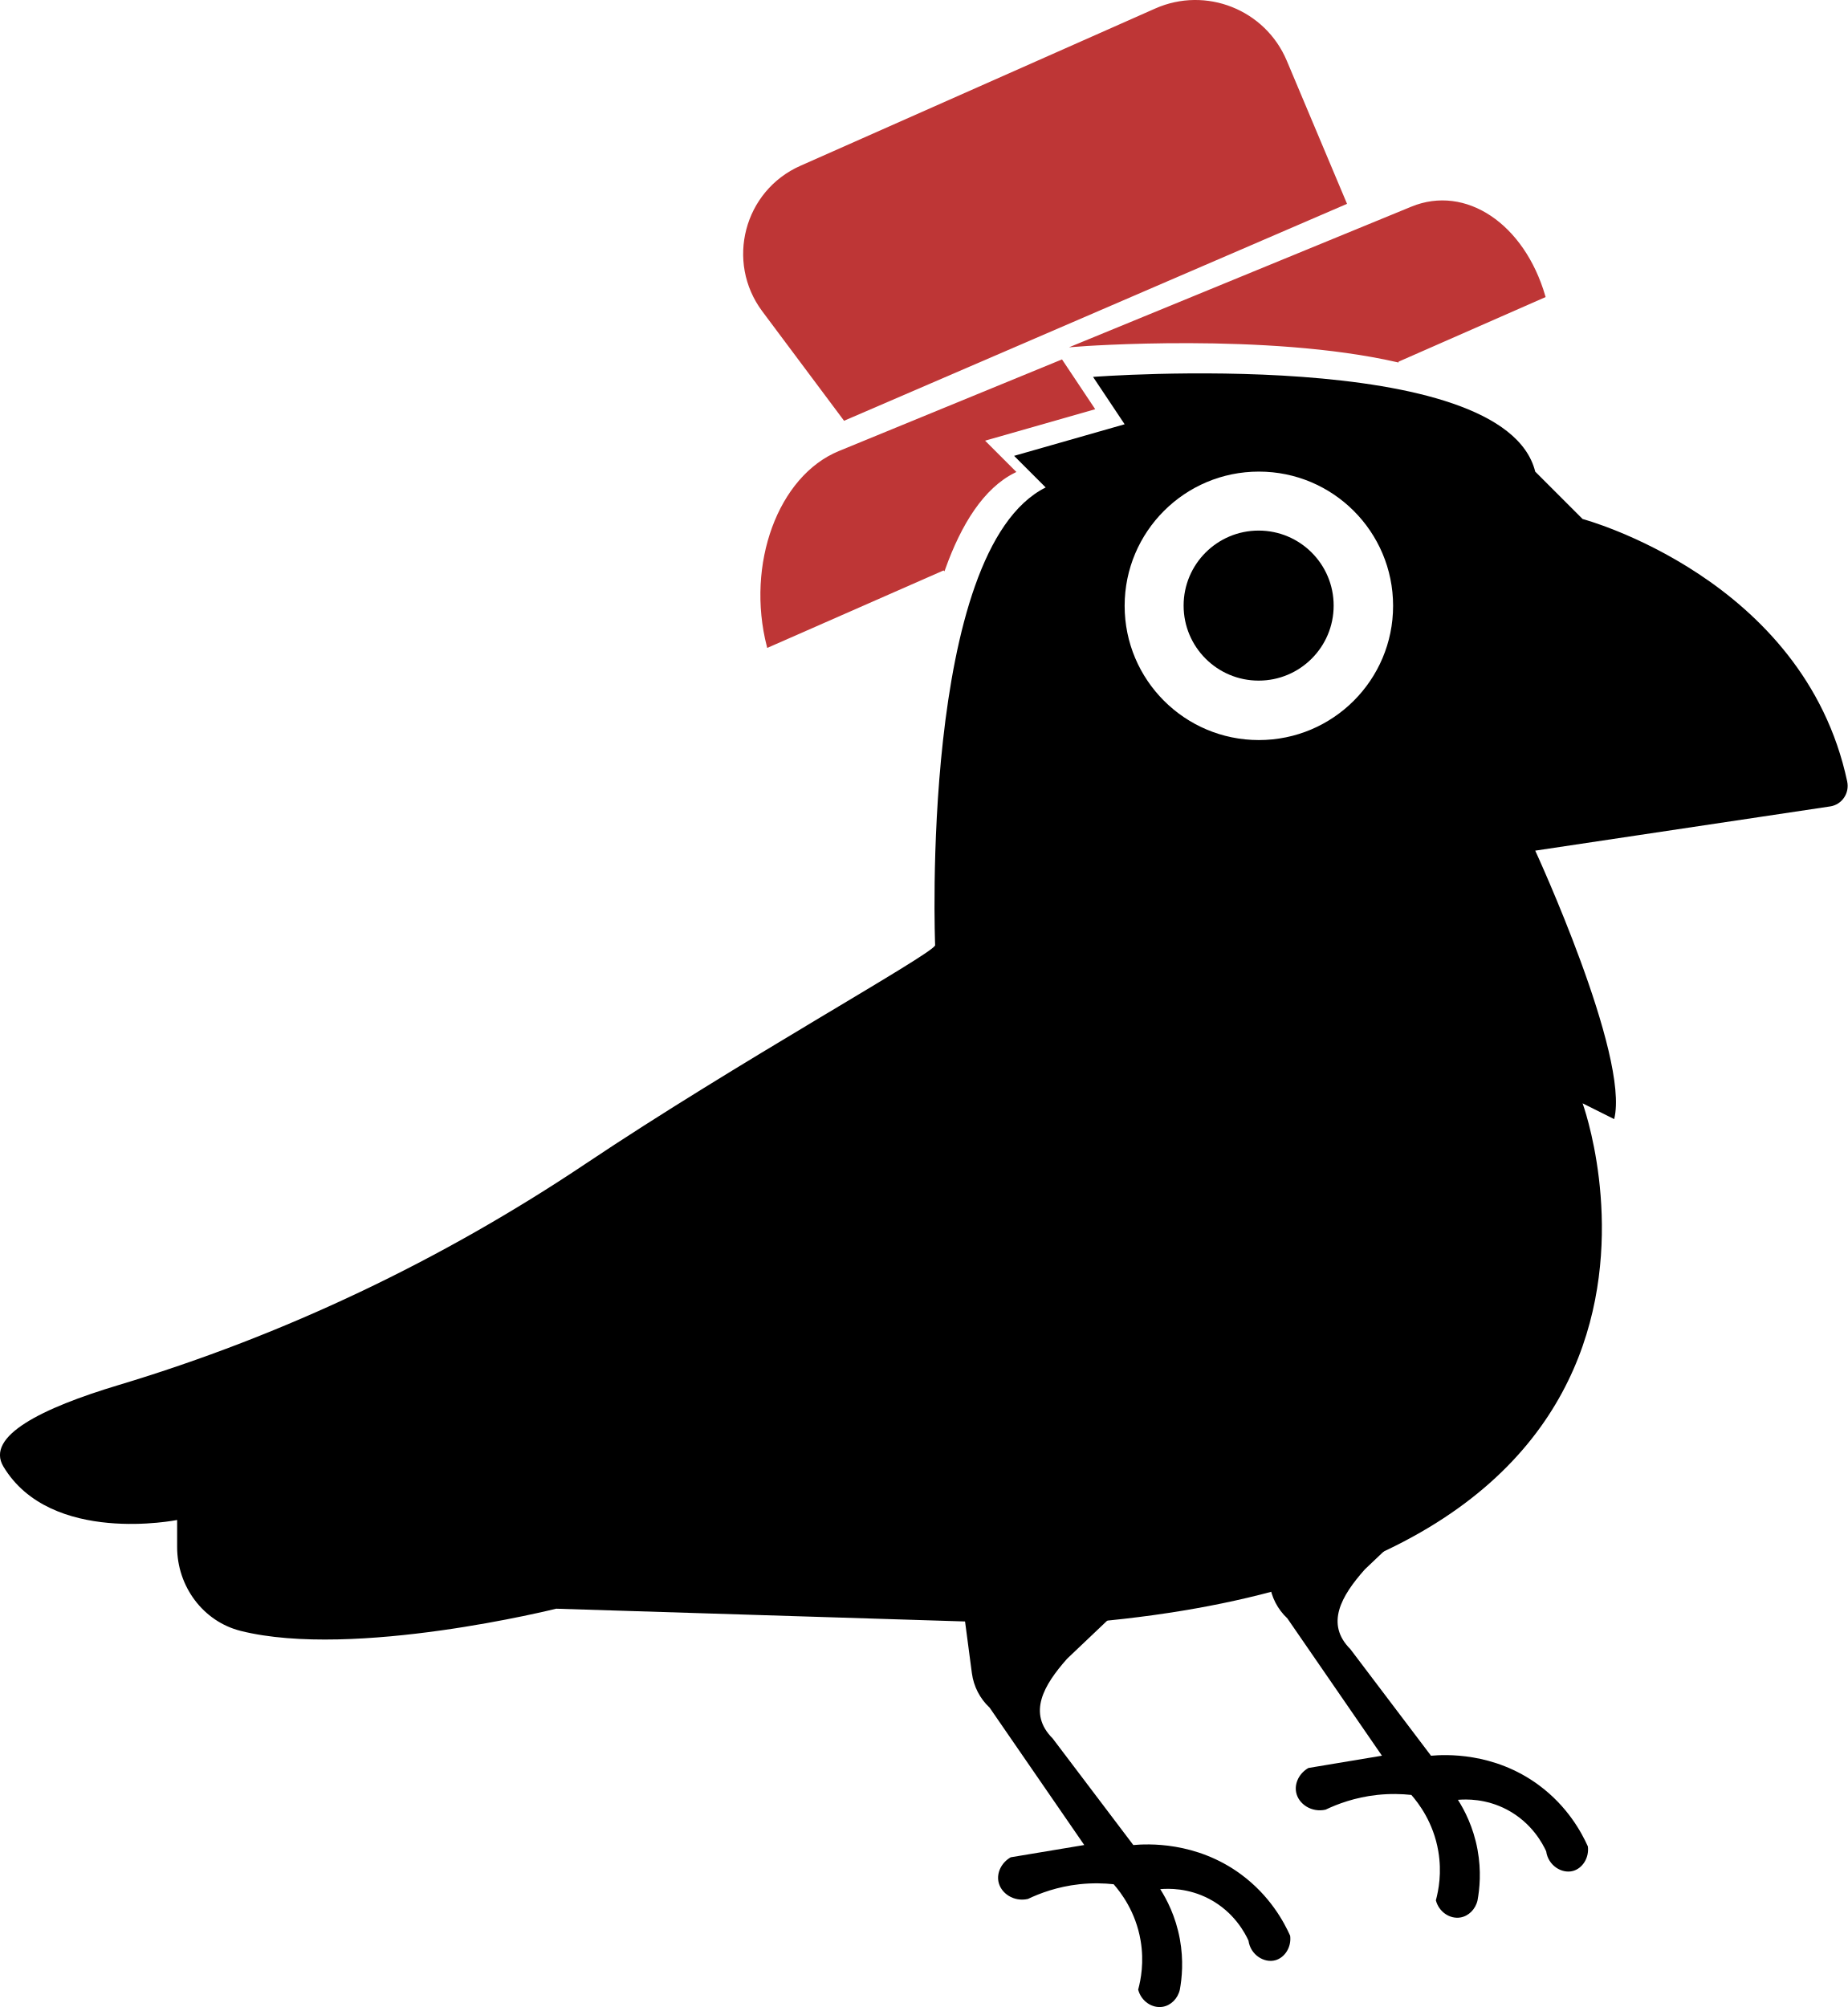
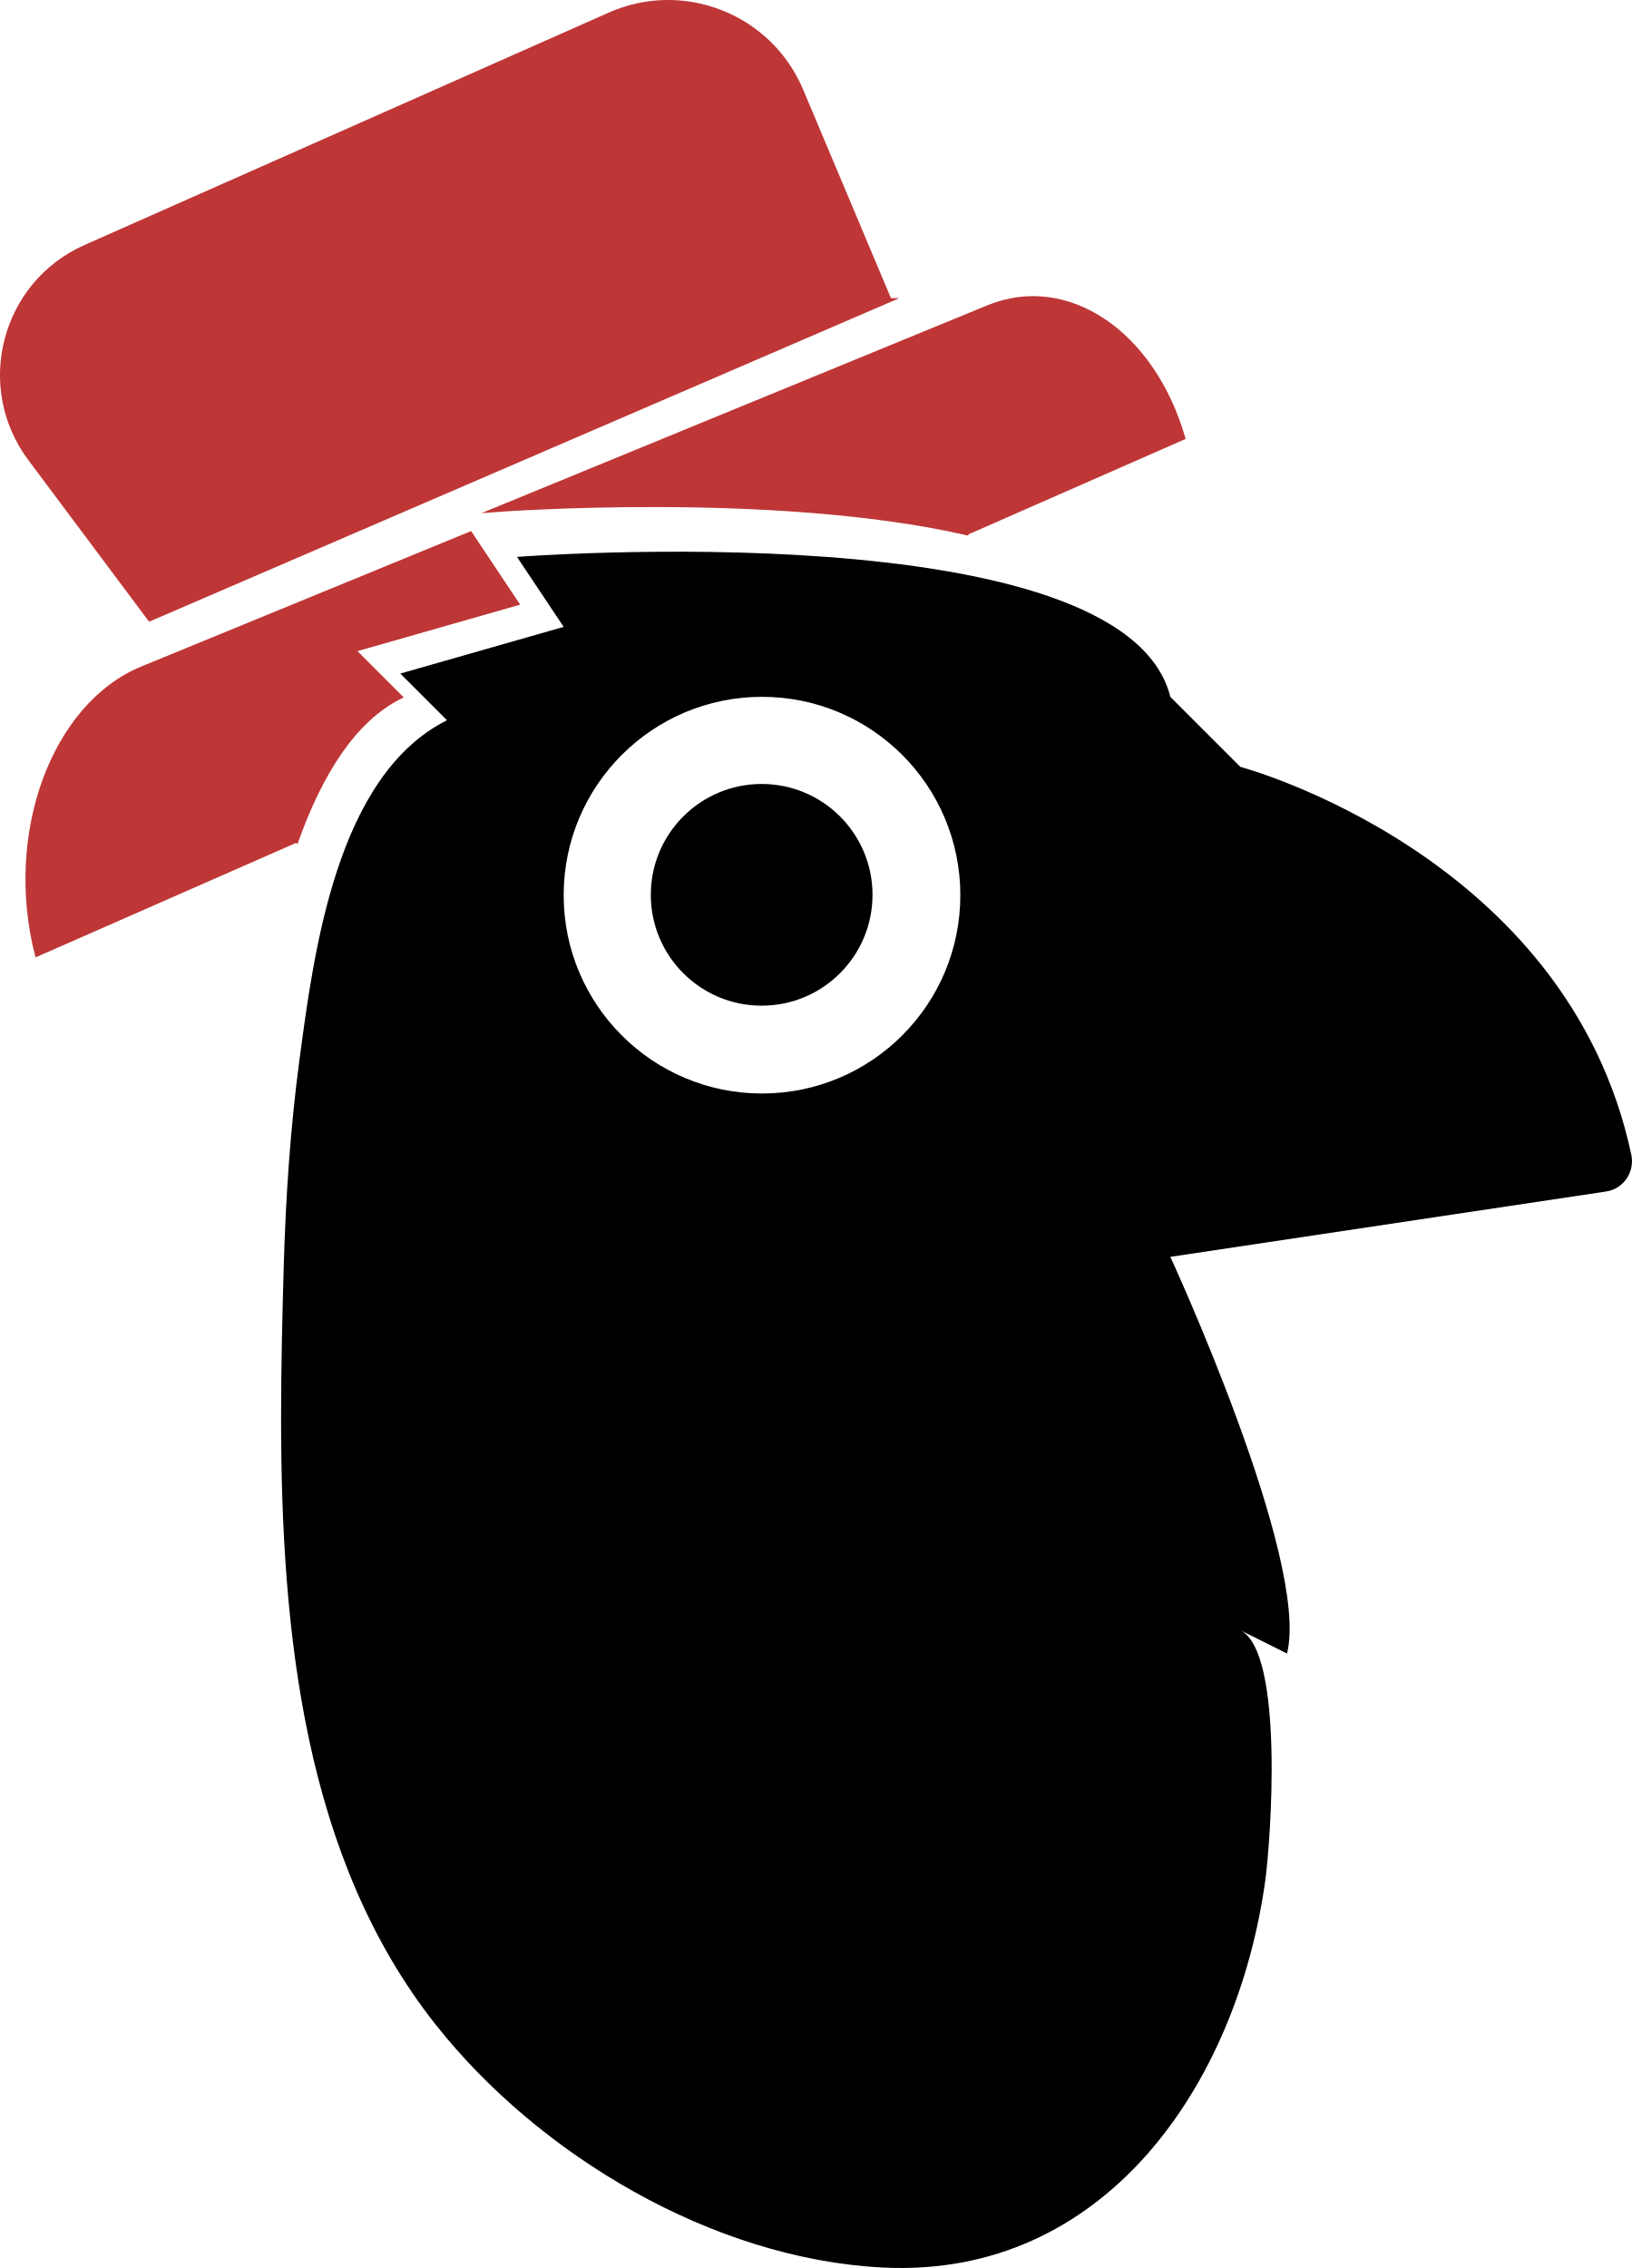
- <svg xmlns="http://www.w3.org/2000/svg" id="Capa_2" data-name="Capa 2" viewBox="0 0 558.58 606.74">
+ <svg xmlns="http://www.w3.org/2000/svg" id="Capa_2" data-name="Capa 2" viewBox="0 0 333.91 464.03">
  <defs>
    <style>
      .cls-1 {
        fill: #000;
        stroke-width: 0px;
      }

      .cls-2 {
        fill: #be3636;
        stroke: #be3636;
        stroke-miterlimit: 10;
        stroke-width: .82px;
      }
    </style>
  </defs>
  <g id="Capa_1-2" data-name="Capa 1">
    <g>
      <g>
-         <g>
-           <path class="cls-2" d="M422.4,109.07l44.38-19.5c-6.31-21.65-23.8-33.35-39.93-26.72l-101.1,41.53c.9-.07,57.25-4.29,96.65,4.7Z" />
-           <path class="cls-2" d="M285.36,171.97c4.92-13.74,11.74-24.66,21.22-29.4l-9.55-9.55,33.42-9.55-9.54-14.31-67.16,27.58c-18.14,7.45-27.85,33.85-21.53,58.57l53.13-23.35Z" />
-           <path class="cls-2" d="M406.7,61.41l-151.39,65.29-24.52-32.82c-11.02-14.75-5.48-35.93,11.36-43.39L349.41,2.95c15.13-6.7,32.81.31,39.23,15.56l18.06,42.9Z" />
-           <path class="cls-1" d="M558.44,236.23c-13.12-61.5-79.99-79.33-79.99-79.33l-14.32-14.32c-9.55-38.19-133.68-28.64-133.68-28.64l9.55,14.32-33.42,9.55,9.55,9.55c-38.19,19.1-33.42,138.45-33.42,138.45-1.55,3.11-60.28,35.59-105.62,65.97-43.51,29.15-91.12,51.88-141.28,66.95-23.16,6.96-40.29,15.44-34.78,24.63,14.32,23.87,52.52,16.15,52.52,16.15v8.18c0,11.81,7.79,22.5,19.25,25.36,34.22,8.56,95.33-6.72,95.33-6.72l152.77,4.77c210.06-14.32,157.55-157.55,157.55-157.55l9.55,4.77c4.77-19.1-23.87-81.16-23.87-81.16l89.16-13.37c3.58-.54,5.91-4.01,5.15-7.55ZM380.58,223.73c-22.41,0-40.58-18.17-40.58-40.58s18.17-40.58,40.58-40.58,40.58,18.17,40.58,40.58-18.17,40.58-40.58,40.58Z" />
-         </g>
-         <circle class="cls-1" cx="380.51" cy="183.08" r="22.68" />
+         <path class="cls-2" d="M197.72,109.07l44.38-19.5c-6.31-21.65-23.8-33.35-39.93-26.72l-101.1,41.53c.9-.07,57.25-4.29,96.65,4.7Z" />
+         <path class="cls-2" d="M60.69,171.97c4.92-13.74,11.74-24.66,21.22-29.4l-9.55-9.55,33.42-9.55-9.54-14.31-67.16,27.58c-18.14,7.45-27.85,33.85-21.53,58.57l53.13-23.35Z" />
+         <path class="cls-2" d="M182.03,61.41L30.64,126.7,6.12,93.88c-11.02-14.75-5.48-35.93,11.36-43.39L124.73,2.95c15.13-6.7,32.81.31,39.23,15.56l18.06,42.9Z" />
+         <path class="cls-1" d="M57.51,290.29c.03,43.52,4.63,89.8,31.64,123.96,21.09,26.67,56.66,47.9,91.36,49.68,45.62,2.35,72.56-37.51,78.35-79.02,1.13-8.11,3.97-46.86-5.08-51.37l9.55,4.77c4.77-19.1-23.87-81.16-23.87-81.16l89.16-13.37c3.58-.54,5.91-4.01,5.15-7.55-13.12-61.5-79.99-79.33-79.99-79.33l-14.32-14.32c-9.55-38.19-133.68-28.64-133.68-28.64l9.55,14.32-33.42,9.55s9.55,9.55,9.55,9.55c-22.62,11.31-27.26,47.5-30.19,69.48-1.89,14.15-2.83,28.42-3.23,42.69-.28,9.96-.53,20.28-.53,30.76ZM155.91,142.57c22.41,0,40.58,18.17,40.58,40.58s-18.17,40.58-40.58,40.58-40.58-18.17-40.58-40.58,18.17-40.58,40.58-40.58Z" />
      </g>
-       <path class="cls-1" d="M342.61,557.76l-24.38-32.22c-7.61-7.61-2.77-16.04,4.38-24.09l14.82-14.08c1.28-11.62-11.6-28.16-21.49-30.38-11.51-2.59-24.45,6.26-25.93,20.01l3.81,28.83c.53,3.99,2.42,7.67,5.36,10.41l28.61,41.53-22.23,3.71c-2.8,1.6-4.27,4.65-3.7,7.41.72,3.52,4.67,6.14,8.89,5.19,3.59-1.71,8.89-3.72,15.56-4.45,3.98-.43,7.5-.31,10.37,0,2.16,2.47,6.67,8.29,8.15,17.04,1.1,6.47.08,11.79-.74,14.82.92,3.54,4.26,5.71,7.41,5.19,2.5-.42,4.57-2.48,5.19-5.19.62-3.39,1.19-8.82,0-15.3-1.28-6.95-4.02-12.09-5.93-15.08,2.45-.21,8.43-.4,14.82,2.96,7.6,4.01,10.88,10.47,11.86,12.6.6,4.32,4.76,6.88,8.15,5.93,2.81-.79,4.89-3.93,4.45-7.41-1.88-4.19-6.14-12.11-14.82-18.52-13.65-10.09-28.52-9.26-32.6-8.89Z" />
-       <path class="cls-1" d="M432.61,530.76l-24.38-32.22c-7.61-7.61-2.77-16.04,4.38-24.09l14.82-14.08c1.28-11.62-11.6-28.16-21.49-30.38-11.51-2.59-24.45,6.26-25.93,20.01l3.81,28.83c.53,3.99,2.42,7.67,5.36,10.41l28.61,41.53-22.23,3.71c-2.8,1.6-4.27,4.65-3.7,7.41.72,3.52,4.67,6.14,8.89,5.19,3.59-1.71,8.89-3.72,15.56-4.45,3.98-.43,7.5-.31,10.37,0,2.16,2.47,6.67,8.29,8.15,17.04,1.1,6.47.08,11.79-.74,14.82.92,3.54,4.26,5.71,7.41,5.19,2.5-.42,4.57-2.48,5.19-5.19.62-3.39,1.19-8.82,0-15.3-1.28-6.95-4.02-12.09-5.93-15.08,2.45-.21,8.43-.4,14.82,2.96,7.6,4.01,10.88,10.47,11.86,12.6.6,4.32,4.76,6.88,8.15,5.93,2.81-.79,4.89-3.93,4.45-7.41-1.88-4.19-6.14-12.11-14.82-18.52-13.65-10.09-28.52-9.26-32.6-8.89Z" />
+       <circle class="cls-1" cx="155.84" cy="183.08" r="22.68" />
    </g>
  </g>
</svg>
